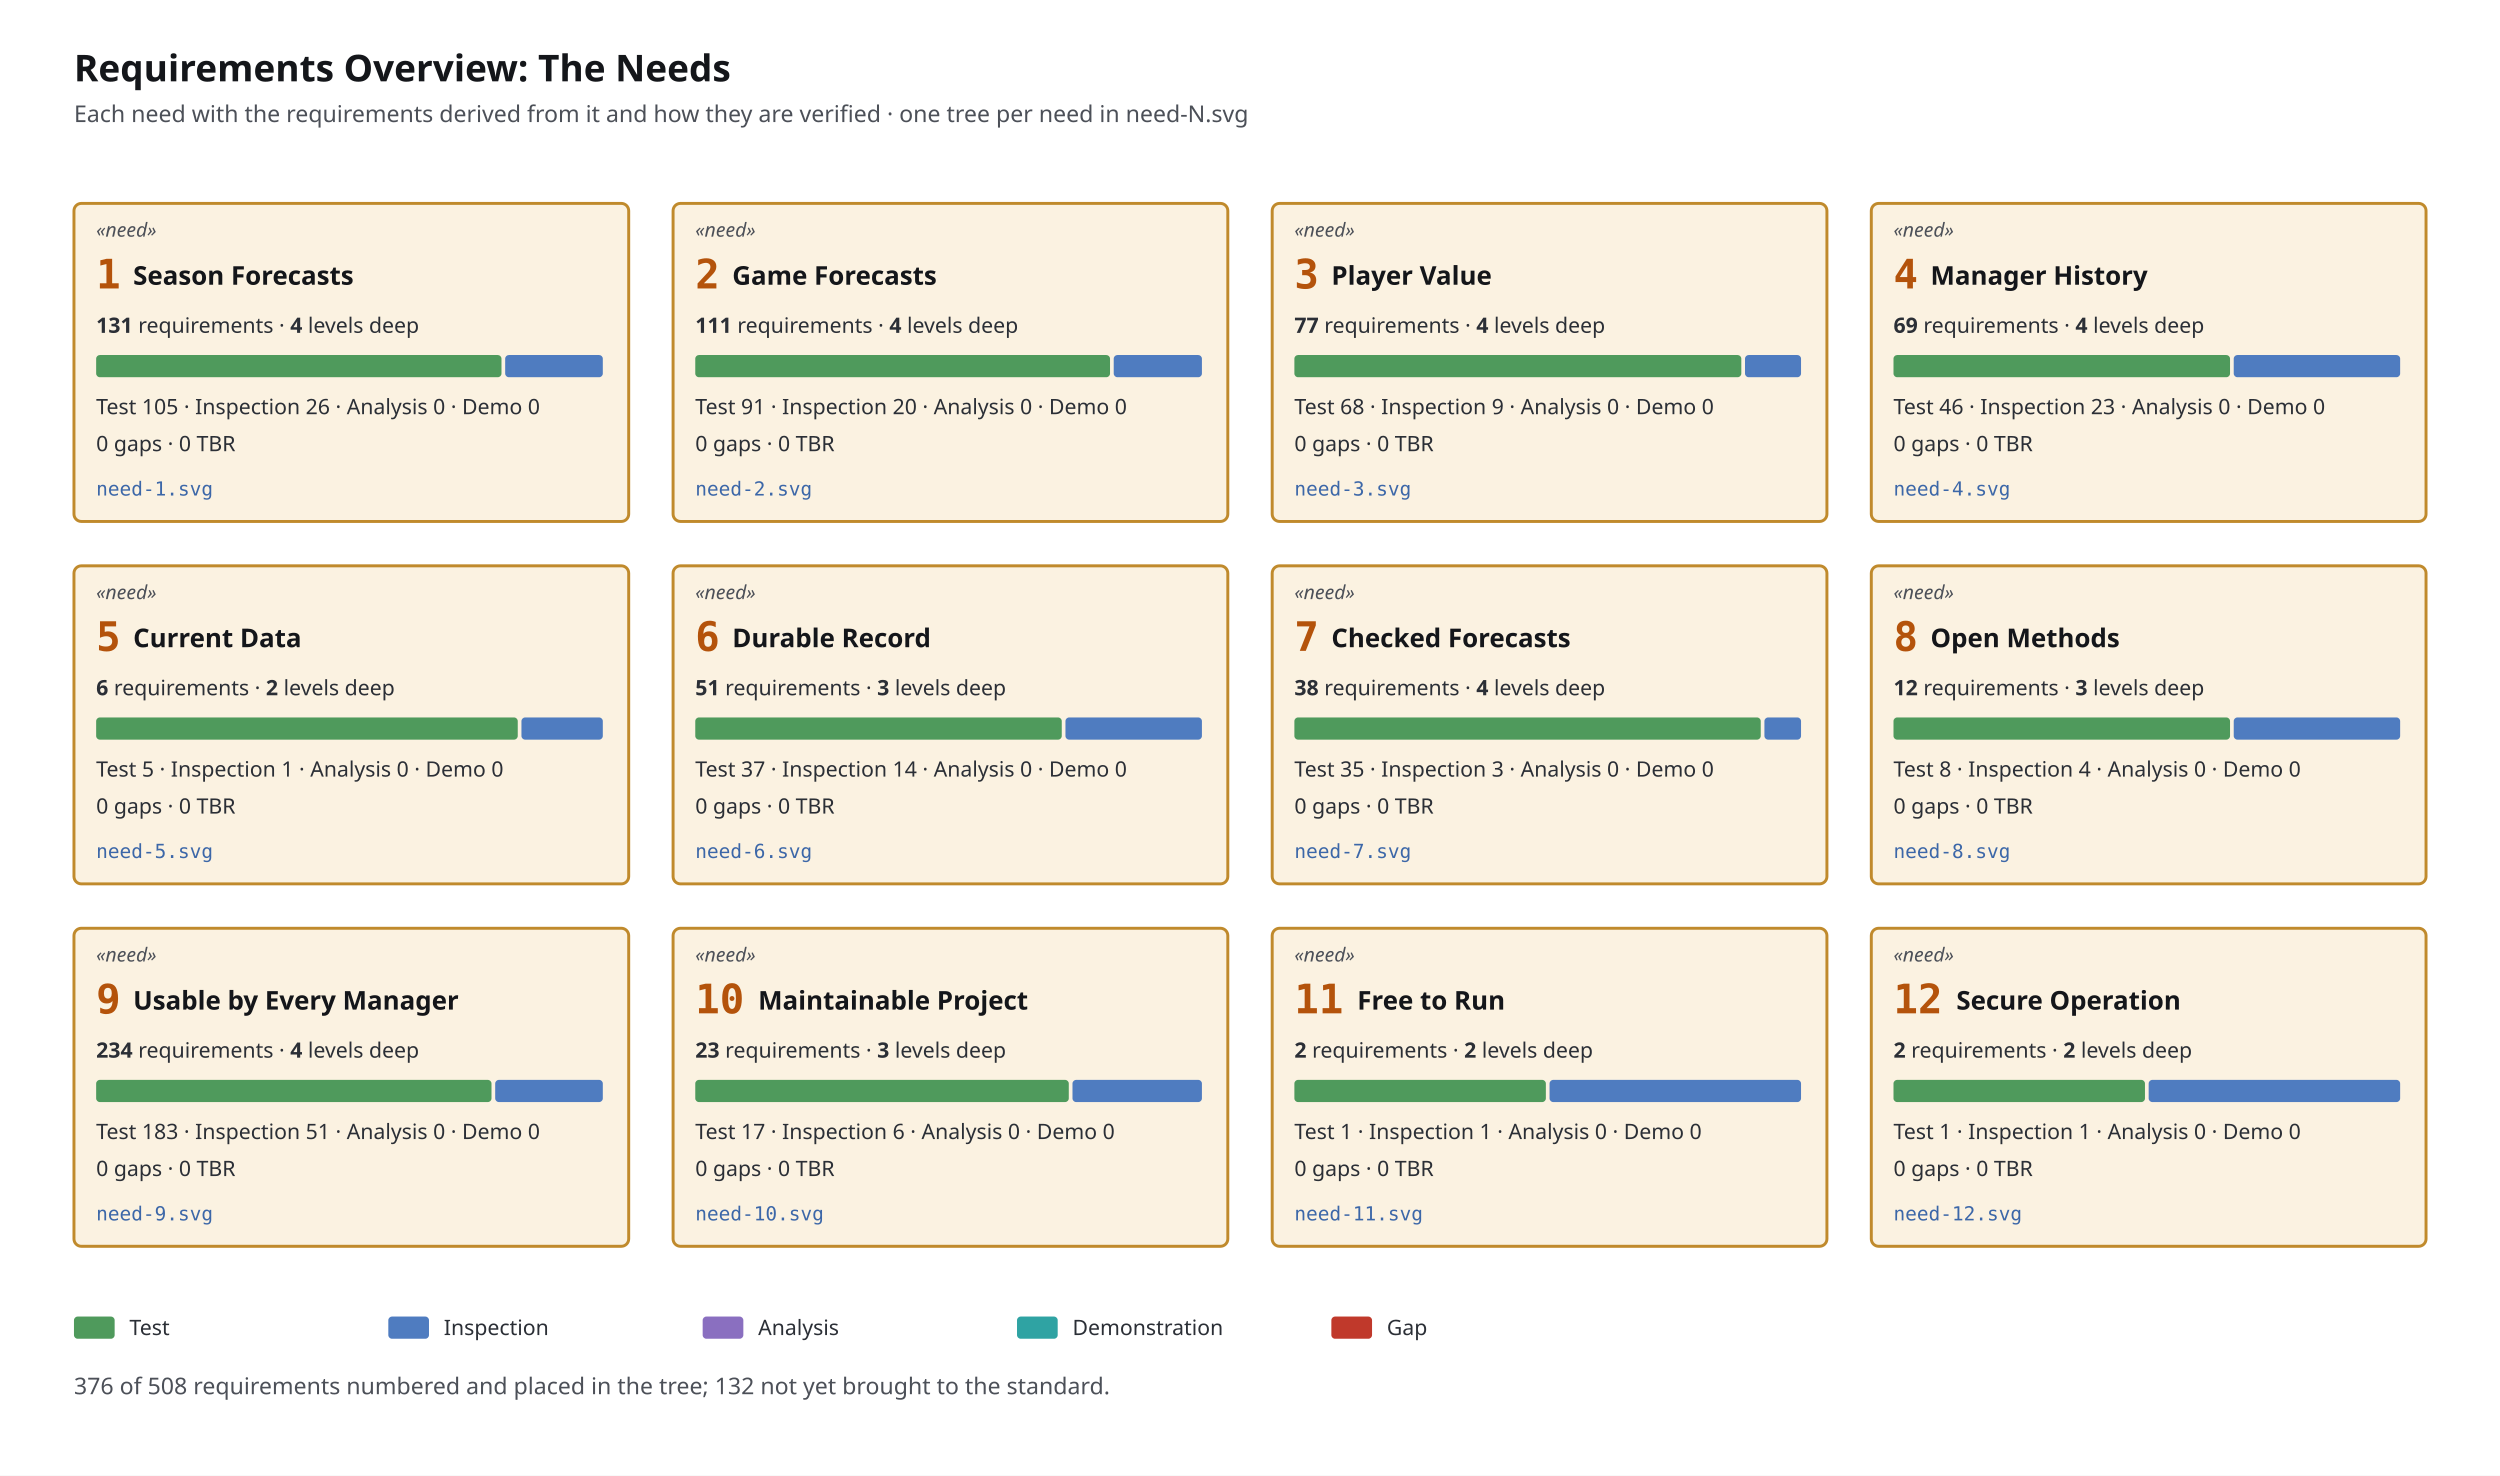
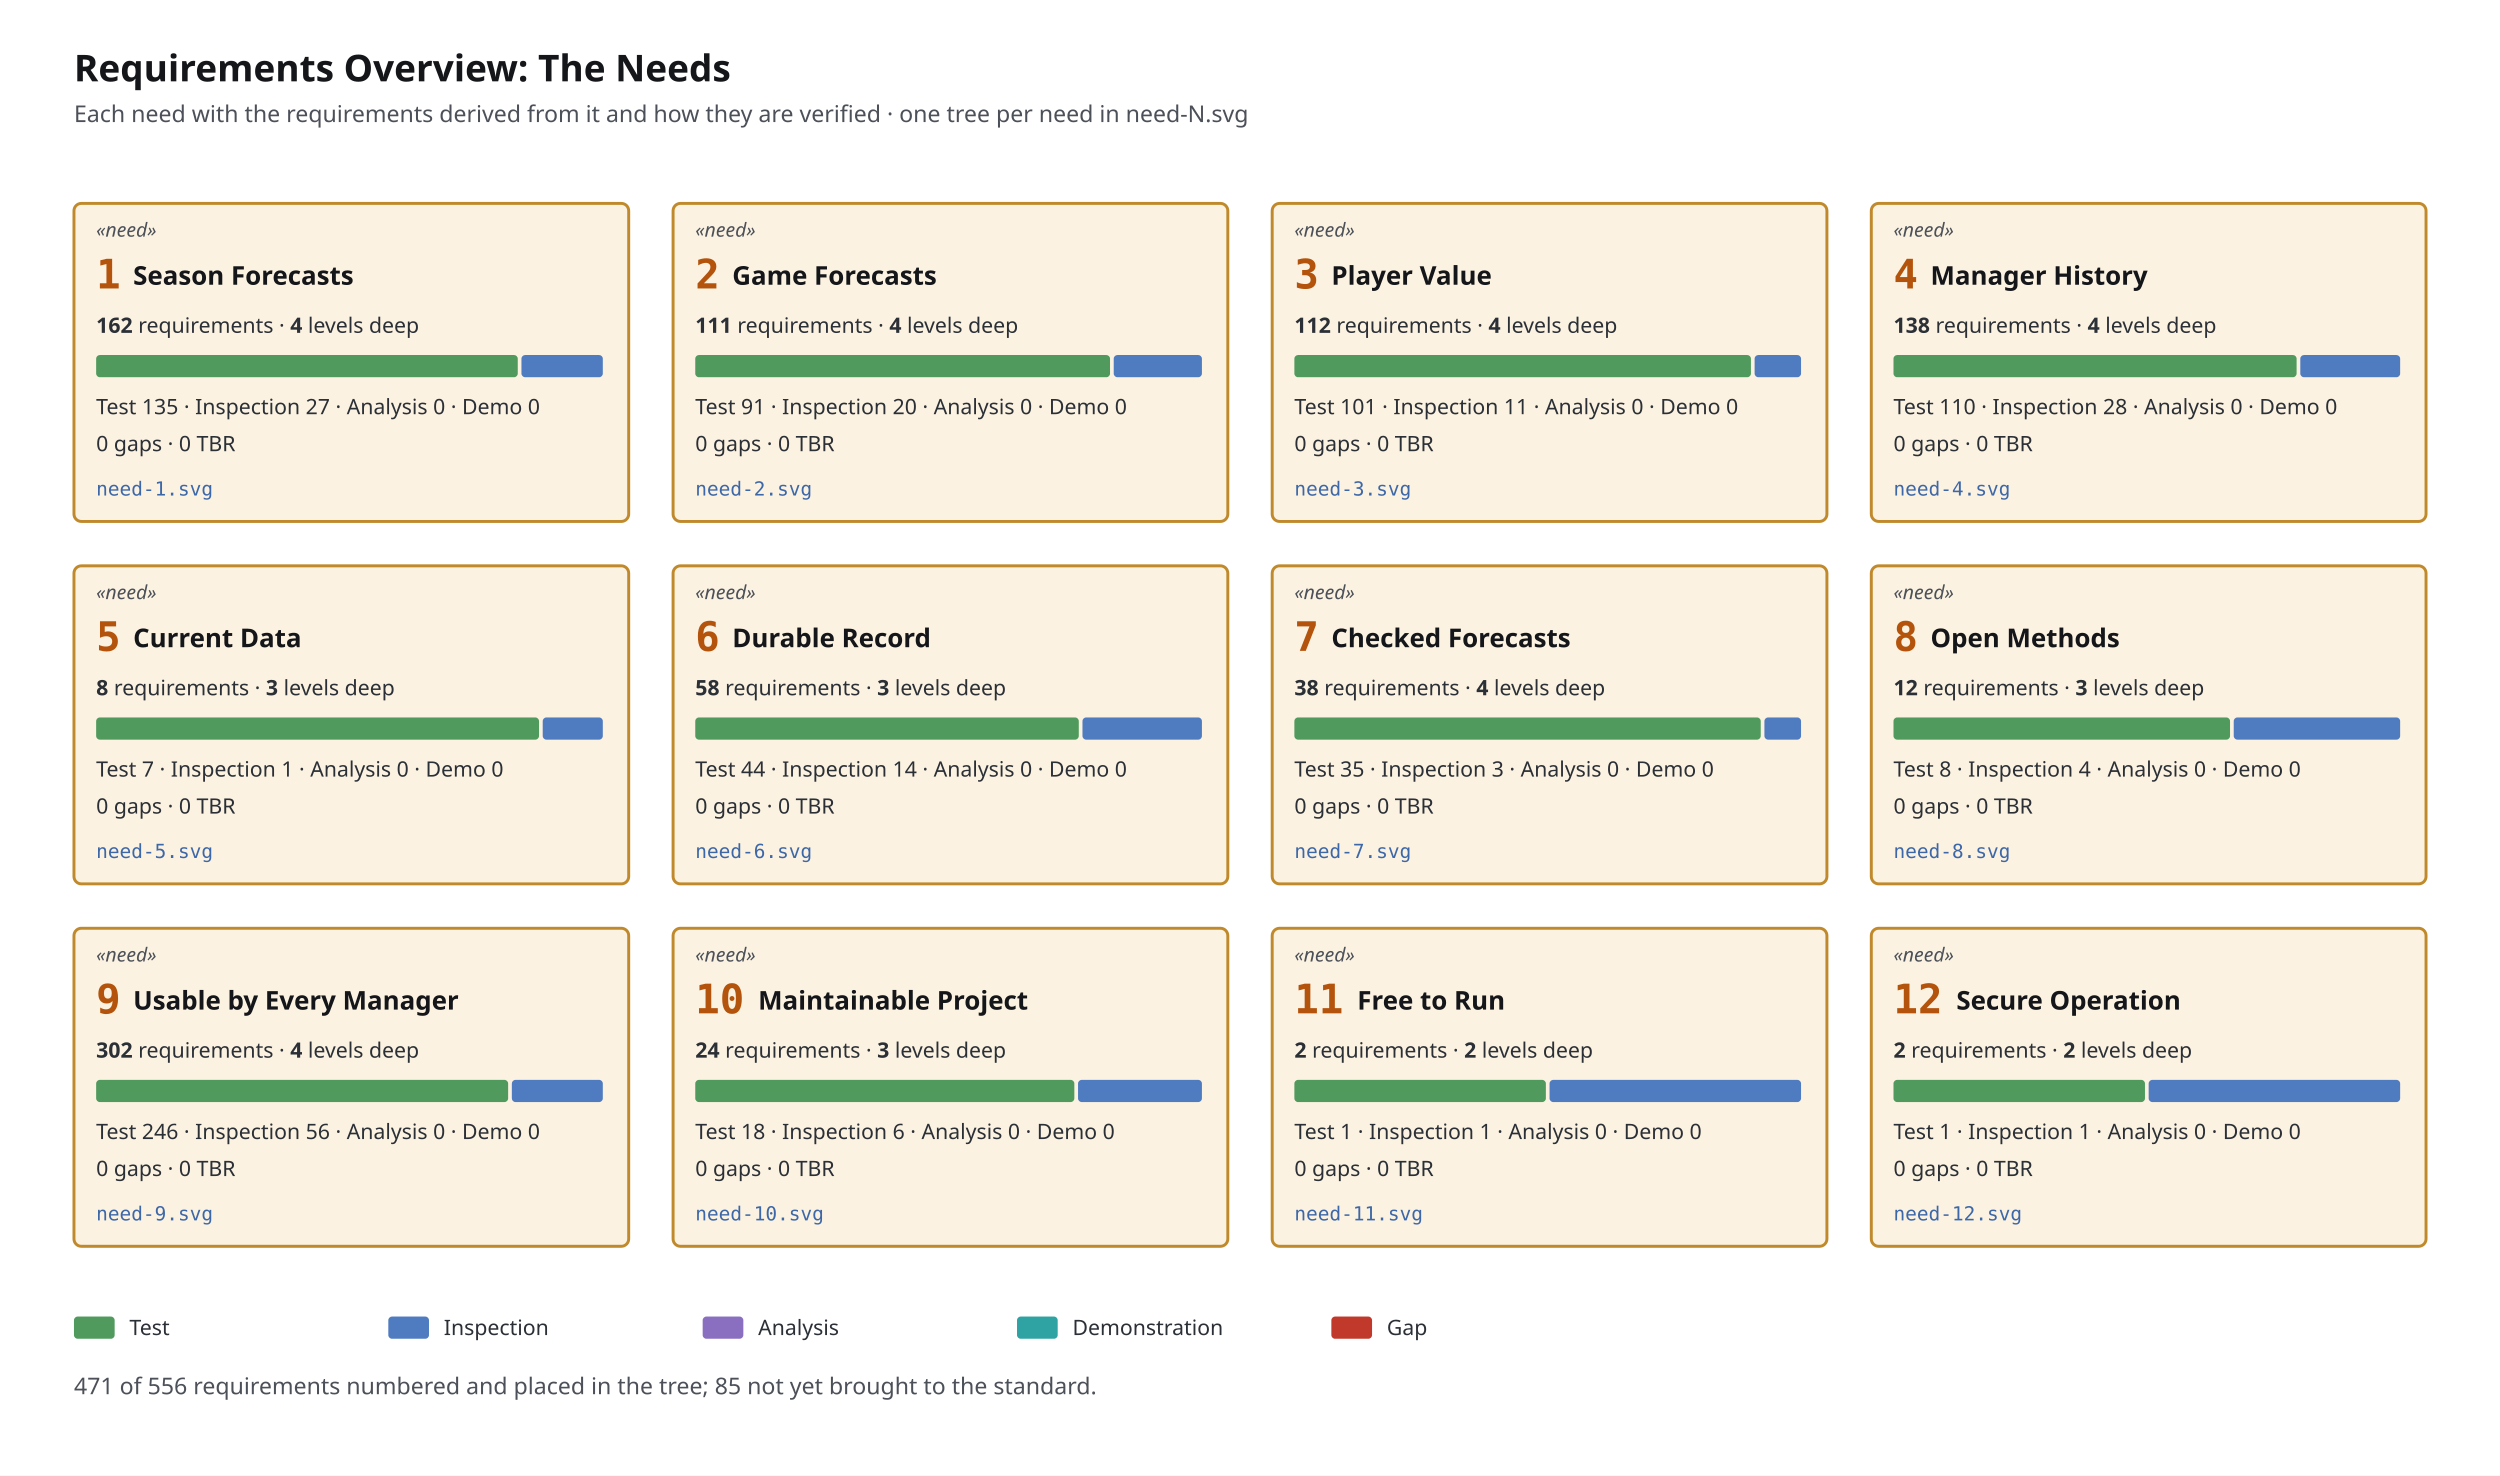
<svg xmlns="http://www.w3.org/2000/svg" viewBox="0 0 1352 798" width="1352" height="798">
  <style>
text { font-family: 'Segoe UI', system-ui, sans-serif; }
.bg { fill: #ffffff; }
.title { font-size: 20px; font-weight: 700; fill: #14161a; }
.sub { font-size: 12.5px; fill: #4c5058; }
.col { font-size: 11.5px; font-weight: 700; fill: #6b6f78; letter-spacing: 0.08em; }
.req { fill: #ffffff; stroke: #2b2f36; stroke-width: 1.4; }
.need { fill: #fbf2e1; stroke: #c08a2c; stroke-width: 1.6; }
.ext { fill: #f4f4f2; stroke: #9a9890; stroke-width: 1.2; stroke-dasharray: 4 3; }
.hdr { fill: #eef1f6; } .needhdr { fill: #f5e2bd; } .exthdr { fill: #e9e8e4; }
.ster { font-size: 10.5px; fill: #4c5058; font-style: italic; }
.rid { font-size: 12.5px; font-weight: 800; fill: #14161a; font-family: ui-monospace, Consolas, monospace; }
.rname { font-size: 12.5px; font-weight: 700; fill: #14161a; }
.rtext { font-size: 11px; fill: #2b2f36; }
.spec { font-size: 10.5px; fill: #3c67a8; font-family: ui-monospace, Consolas, monospace; }
.tc { fill: #e8f5ea; stroke: #4f9a5c; stroke-width: 1.3; }
.insp { fill: #e8f0fb; stroke: #4f7cc0; stroke-width: 1.3; }
.anal { fill: #f1ecfa; stroke: #8a6fc0; stroke-width: 1.3; }
.gap { fill: #fdecec; stroke: #c0392b; stroke-width: 1.3; stroke-dasharray: 5 3; }
.none { fill: #fdecec; stroke: #c0392b; stroke-width: 1.3; }
.tctext { font-size: 10.5px; fill: #14161a; font-family: ui-monospace, Consolas, monospace; }
.tbr { fill: #b4530b; } .tbrt { font-size: 10px; font-weight: 800; fill: #ffffff; }
.derive { fill: none; stroke: #2b2f36; stroke-width: 1.4; stroke-dasharray: 6 3; }
.trace { fill: none; stroke: #8a8880; stroke-width: 1.4; stroke-dasharray: 2 3; }
.verify { fill: none; stroke: #4f9a5c; stroke-width: 1.3; stroke-dasharray: 6 3; }
.vgap { fill: none; stroke: #c0392b; stroke-width: 1.3; stroke-dasharray: 6 3; }
.elab { font-size: 10px; fill: #4c5058; font-style: italic; }
.lg { font-size: 11.5px; fill: #2b2f36; }
.nnum { font-size: 22px; font-weight: 800; fill: #b4530b; font-family: ui-monospace, Consolas, monospace; }
.nname { font-size: 14px; font-weight: 700; fill: #14161a; }
.stat { font-size: 11.5px; fill: #2b2f36; } .statn { font-weight: 800; } .gapn { font-weight: 800; fill: #c0392b; }
.bt { fill: #4f9a5c; } .bi { fill: #4f7cc0; } .ba { fill: #8a6fc0; } .bd { fill: #2fa3a3; } .bgp { fill: #c0392b; } .bempty { fill: #e4e2dc; }
</style>
  <defs>
    <marker id="open" viewBox="0 0 12 12" refX="11" refY="6" markerWidth="11" markerHeight="11" orient="auto">
      <path d="M1,1 L11,6 L1,11" fill="none" stroke="#2b2f36" stroke-width="1.4" />
    </marker>
    <marker id="openg" viewBox="0 0 12 12" refX="11" refY="6" markerWidth="11" markerHeight="11" orient="auto">
      <path d="M1,1 L11,6 L1,11" fill="none" stroke="#8a8880" stroke-width="1.4" />
    </marker>
    <marker id="openv" viewBox="0 0 12 12" refX="11" refY="6" markerWidth="11" markerHeight="11" orient="auto">
      <path d="M1,1 L11,6 L1,11" fill="none" stroke="#4f9a5c" stroke-width="1.4" />
    </marker>
    <marker id="openr" viewBox="0 0 12 12" refX="11" refY="6" markerWidth="11" markerHeight="11" orient="auto">
      <path d="M1,1 L11,6 L1,11" fill="none" stroke="#c0392b" stroke-width="1.4" />
    </marker>
  </defs>
  <rect class="bg" width="1352" height="798" />
  <text class="title" x="40" y="44">Requirements Overview: The Needs</text>
  <text class="sub" x="40" y="66">Each need with the requirements derived from it and how they are verified · one tree per need in need-N.svg</text>
  <rect class="need" x="40" y="110" width="300" height="172" rx="4" />
  <text class="ster" x="52" y="128">«need»</text>
  <text class="nnum" x="52" y="156">1</text>
  <text class="nname" x="72" y="154">Season Forecasts</text>
  <text class="stat" x="52" y="180">
-     <tspan class="statn">131</tspan> requirements · <tspan class="statn">4</tspan> levels deep</text>
-   <rect class="bt" x="52.0" y="192" width="219.2" height="12" rx="2" />
-   <rect class="bi" x="273.2" y="192" width="52.8" height="12" rx="2" />
-   <text class="stat" x="52" y="224">Test 105 · Inspection 26 · Analysis 0 · Demo 0</text>
+     <tspan class="statn">162</tspan> requirements · <tspan class="statn">4</tspan> levels deep</text>
+   <rect class="bt" x="52.0" y="192" width="228.0" height="12" rx="2" />
+   <rect class="bi" x="282.0" y="192" width="44.0" height="12" rx="2" />
+   <text class="stat" x="52" y="224">Test 135 · Inspection 27 · Analysis 0 · Demo 0</text>
  <text class="stat" x="52" y="244">0 gaps · 0 TBR</text>
  <text class="spec" x="52" y="268">need-1.svg</text>
  <rect class="need" x="364" y="110" width="300" height="172" rx="4" />
  <text class="ster" x="376" y="128">«need»</text>
  <text class="nnum" x="376" y="156">2</text>
  <text class="nname" x="396" y="154">Game Forecasts</text>
  <text class="stat" x="376" y="180">
    <tspan class="statn">111</tspan> requirements · <tspan class="statn">4</tspan> levels deep</text>
  <rect class="bt" x="376.0" y="192" width="224.3" height="12" rx="2" />
  <rect class="bi" x="602.3" y="192" width="47.7" height="12" rx="2" />
  <text class="stat" x="376" y="224">Test 91 · Inspection 20 · Analysis 0 · Demo 0</text>
  <text class="stat" x="376" y="244">0 gaps · 0 TBR</text>
  <text class="spec" x="376" y="268">need-2.svg</text>
  <rect class="need" x="688" y="110" width="300" height="172" rx="4" />
  <text class="ster" x="700" y="128">«need»</text>
  <text class="nnum" x="700" y="156">3</text>
  <text class="nname" x="720" y="154">Player Value</text>
  <text class="stat" x="700" y="180">
-     <tspan class="statn">77</tspan> requirements · <tspan class="statn">4</tspan> levels deep</text>
-   <rect class="bt" x="700.0" y="192" width="241.7" height="12" rx="2" />
-   <rect class="bi" x="943.7" y="192" width="30.3" height="12" rx="2" />
-   <text class="stat" x="700" y="224">Test 68 · Inspection 9 · Analysis 0 · Demo 0</text>
+     <tspan class="statn">112</tspan> requirements · <tspan class="statn">4</tspan> levels deep</text>
+   <rect class="bt" x="700.0" y="192" width="246.9" height="12" rx="2" />
+   <rect class="bi" x="948.9" y="192" width="25.1" height="12" rx="2" />
+   <text class="stat" x="700" y="224">Test 101 · Inspection 11 · Analysis 0 · Demo 0</text>
  <text class="stat" x="700" y="244">0 gaps · 0 TBR</text>
  <text class="spec" x="700" y="268">need-3.svg</text>
  <rect class="need" x="1012" y="110" width="300" height="172" rx="4" />
  <text class="ster" x="1024" y="128">«need»</text>
  <text class="nnum" x="1024" y="156">4</text>
  <text class="nname" x="1044" y="154">Manager History</text>
  <text class="stat" x="1024" y="180">
-     <tspan class="statn">69</tspan> requirements · <tspan class="statn">4</tspan> levels deep</text>
-   <rect class="bt" x="1024.0" y="192" width="182.0" height="12" rx="2" />
-   <rect class="bi" x="1208.0" y="192" width="90.0" height="12" rx="2" />
-   <text class="stat" x="1024" y="224">Test 46 · Inspection 23 · Analysis 0 · Demo 0</text>
+     <tspan class="statn">138</tspan> requirements · <tspan class="statn">4</tspan> levels deep</text>
+   <rect class="bt" x="1024.0" y="192" width="218.0" height="12" rx="2" />
+   <rect class="bi" x="1244.0" y="192" width="54.0" height="12" rx="2" />
+   <text class="stat" x="1024" y="224">Test 110 · Inspection 28 · Analysis 0 · Demo 0</text>
  <text class="stat" x="1024" y="244">0 gaps · 0 TBR</text>
  <text class="spec" x="1024" y="268">need-4.svg</text>
  <rect class="need" x="40" y="306" width="300" height="172" rx="4" />
  <text class="ster" x="52" y="324">«need»</text>
  <text class="nnum" x="52" y="352">5</text>
  <text class="nname" x="72" y="350">Current Data</text>
  <text class="stat" x="52" y="376">
-     <tspan class="statn">6</tspan> requirements · <tspan class="statn">2</tspan> levels deep</text>
-   <rect class="bt" x="52.0" y="388" width="228.0" height="12" rx="2" />
-   <rect class="bi" x="282.0" y="388" width="44.0" height="12" rx="2" />
-   <text class="stat" x="52" y="420">Test 5 · Inspection 1 · Analysis 0 · Demo 0</text>
+     <tspan class="statn">8</tspan> requirements · <tspan class="statn">3</tspan> levels deep</text>
+   <rect class="bt" x="52.0" y="388" width="239.5" height="12" rx="2" />
+   <rect class="bi" x="293.5" y="388" width="32.5" height="12" rx="2" />
+   <text class="stat" x="52" y="420">Test 7 · Inspection 1 · Analysis 0 · Demo 0</text>
  <text class="stat" x="52" y="440">0 gaps · 0 TBR</text>
  <text class="spec" x="52" y="464">need-5.svg</text>
  <rect class="need" x="364" y="306" width="300" height="172" rx="4" />
  <text class="ster" x="376" y="324">«need»</text>
  <text class="nnum" x="376" y="352">6</text>
  <text class="nname" x="396" y="350">Durable Record</text>
  <text class="stat" x="376" y="376">
-     <tspan class="statn">51</tspan> requirements · <tspan class="statn">3</tspan> levels deep</text>
-   <rect class="bt" x="376.0" y="388" width="198.2" height="12" rx="2" />
-   <rect class="bi" x="576.2" y="388" width="73.8" height="12" rx="2" />
-   <text class="stat" x="376" y="420">Test 37 · Inspection 14 · Analysis 0 · Demo 0</text>
+     <tspan class="statn">58</tspan> requirements · <tspan class="statn">3</tspan> levels deep</text>
+   <rect class="bt" x="376.0" y="388" width="207.4" height="12" rx="2" />
+   <rect class="bi" x="585.4" y="388" width="64.6" height="12" rx="2" />
+   <text class="stat" x="376" y="420">Test 44 · Inspection 14 · Analysis 0 · Demo 0</text>
  <text class="stat" x="376" y="440">0 gaps · 0 TBR</text>
  <text class="spec" x="376" y="464">need-6.svg</text>
  <rect class="need" x="688" y="306" width="300" height="172" rx="4" />
  <text class="ster" x="700" y="324">«need»</text>
  <text class="nnum" x="700" y="352">7</text>
  <text class="nname" x="720" y="350">Checked Forecasts</text>
  <text class="stat" x="700" y="376">
    <tspan class="statn">38</tspan> requirements · <tspan class="statn">4</tspan> levels deep</text>
  <rect class="bt" x="700.0" y="388" width="252.2" height="12" rx="2" />
  <rect class="bi" x="954.2" y="388" width="19.8" height="12" rx="2" />
  <text class="stat" x="700" y="420">Test 35 · Inspection 3 · Analysis 0 · Demo 0</text>
  <text class="stat" x="700" y="440">0 gaps · 0 TBR</text>
  <text class="spec" x="700" y="464">need-7.svg</text>
  <rect class="need" x="1012" y="306" width="300" height="172" rx="4" />
  <text class="ster" x="1024" y="324">«need»</text>
  <text class="nnum" x="1024" y="352">8</text>
  <text class="nname" x="1044" y="350">Open Methods</text>
  <text class="stat" x="1024" y="376">
    <tspan class="statn">12</tspan> requirements · <tspan class="statn">3</tspan> levels deep</text>
  <rect class="bt" x="1024.0" y="388" width="182.0" height="12" rx="2" />
  <rect class="bi" x="1208.0" y="388" width="90.0" height="12" rx="2" />
  <text class="stat" x="1024" y="420">Test 8 · Inspection 4 · Analysis 0 · Demo 0</text>
  <text class="stat" x="1024" y="440">0 gaps · 0 TBR</text>
  <text class="spec" x="1024" y="464">need-8.svg</text>
  <rect class="need" x="40" y="502" width="300" height="172" rx="4" />
  <text class="ster" x="52" y="520">«need»</text>
  <text class="nnum" x="52" y="548">9</text>
  <text class="nname" x="72" y="546">Usable by Every Manager</text>
  <text class="stat" x="52" y="572">
-     <tspan class="statn">234</tspan> requirements · <tspan class="statn">4</tspan> levels deep</text>
-   <rect class="bt" x="52.0" y="584" width="213.8" height="12" rx="2" />
-   <rect class="bi" x="267.8" y="584" width="58.2" height="12" rx="2" />
-   <text class="stat" x="52" y="616">Test 183 · Inspection 51 · Analysis 0 · Demo 0</text>
+     <tspan class="statn">302</tspan> requirements · <tspan class="statn">4</tspan> levels deep</text>
+   <rect class="bt" x="52.0" y="584" width="222.8" height="12" rx="2" />
+   <rect class="bi" x="276.8" y="584" width="49.2" height="12" rx="2" />
+   <text class="stat" x="52" y="616">Test 246 · Inspection 56 · Analysis 0 · Demo 0</text>
  <text class="stat" x="52" y="636">0 gaps · 0 TBR</text>
  <text class="spec" x="52" y="660">need-9.svg</text>
  <rect class="need" x="364" y="502" width="300" height="172" rx="4" />
  <text class="ster" x="376" y="520">«need»</text>
  <text class="nnum" x="376" y="548">10</text>
  <text class="nname" x="410" y="546">Maintainable Project</text>
  <text class="stat" x="376" y="572">
-     <tspan class="statn">23</tspan> requirements · <tspan class="statn">3</tspan> levels deep</text>
-   <rect class="bt" x="376.0" y="584" width="202.0" height="12" rx="2" />
-   <rect class="bi" x="580.0" y="584" width="70.0" height="12" rx="2" />
-   <text class="stat" x="376" y="616">Test 17 · Inspection 6 · Analysis 0 · Demo 0</text>
+     <tspan class="statn">24</tspan> requirements · <tspan class="statn">3</tspan> levels deep</text>
+   <rect class="bt" x="376.0" y="584" width="205.0" height="12" rx="2" />
+   <rect class="bi" x="583.0" y="584" width="67.0" height="12" rx="2" />
+   <text class="stat" x="376" y="616">Test 18 · Inspection 6 · Analysis 0 · Demo 0</text>
  <text class="stat" x="376" y="636">0 gaps · 0 TBR</text>
  <text class="spec" x="376" y="660">need-10.svg</text>
  <rect class="need" x="688" y="502" width="300" height="172" rx="4" />
  <text class="ster" x="700" y="520">«need»</text>
  <text class="nnum" x="700" y="548">11</text>
  <text class="nname" x="734" y="546">Free to Run</text>
  <text class="stat" x="700" y="572">
    <tspan class="statn">2</tspan> requirements · <tspan class="statn">2</tspan> levels deep</text>
  <rect class="bt" x="700.0" y="584" width="136.0" height="12" rx="2" />
  <rect class="bi" x="838.0" y="584" width="136.0" height="12" rx="2" />
  <text class="stat" x="700" y="616">Test 1 · Inspection 1 · Analysis 0 · Demo 0</text>
  <text class="stat" x="700" y="636">0 gaps · 0 TBR</text>
  <text class="spec" x="700" y="660">need-11.svg</text>
  <rect class="need" x="1012" y="502" width="300" height="172" rx="4" />
  <text class="ster" x="1024" y="520">«need»</text>
  <text class="nnum" x="1024" y="548">12</text>
  <text class="nname" x="1058" y="546">Secure Operation</text>
  <text class="stat" x="1024" y="572">
    <tspan class="statn">2</tspan> requirements · <tspan class="statn">2</tspan> levels deep</text>
  <rect class="bt" x="1024.0" y="584" width="136.0" height="12" rx="2" />
  <rect class="bi" x="1162.0" y="584" width="136.0" height="12" rx="2" />
  <text class="stat" x="1024" y="616">Test 1 · Inspection 1 · Analysis 0 · Demo 0</text>
  <text class="stat" x="1024" y="636">0 gaps · 0 TBR</text>
  <text class="spec" x="1024" y="660">need-12.svg</text>
  <rect class="bt" x="40" y="712" width="22" height="12" rx="2" />
  <text class="lg" x="70" y="722">Test</text>
  <rect class="bi" x="210" y="712" width="22" height="12" rx="2" />
  <text class="lg" x="240" y="722">Inspection</text>
  <rect class="ba" x="380" y="712" width="22" height="12" rx="2" />
  <text class="lg" x="410" y="722">Analysis</text>
  <rect class="bd" x="550" y="712" width="22" height="12" rx="2" />
  <text class="lg" x="580" y="722">Demonstration</text>
  <rect class="bgp" x="720" y="712" width="22" height="12" rx="2" />
  <text class="lg" x="750" y="722">Gap</text>
-   <text class="sub" x="40" y="754">376 of 508 requirements numbered and placed in the tree; 132 not yet brought to the standard.</text>
+   <text class="sub" x="40" y="754">471 of 556 requirements numbered and placed in the tree; 85 not yet brought to the standard.</text>
</svg>
